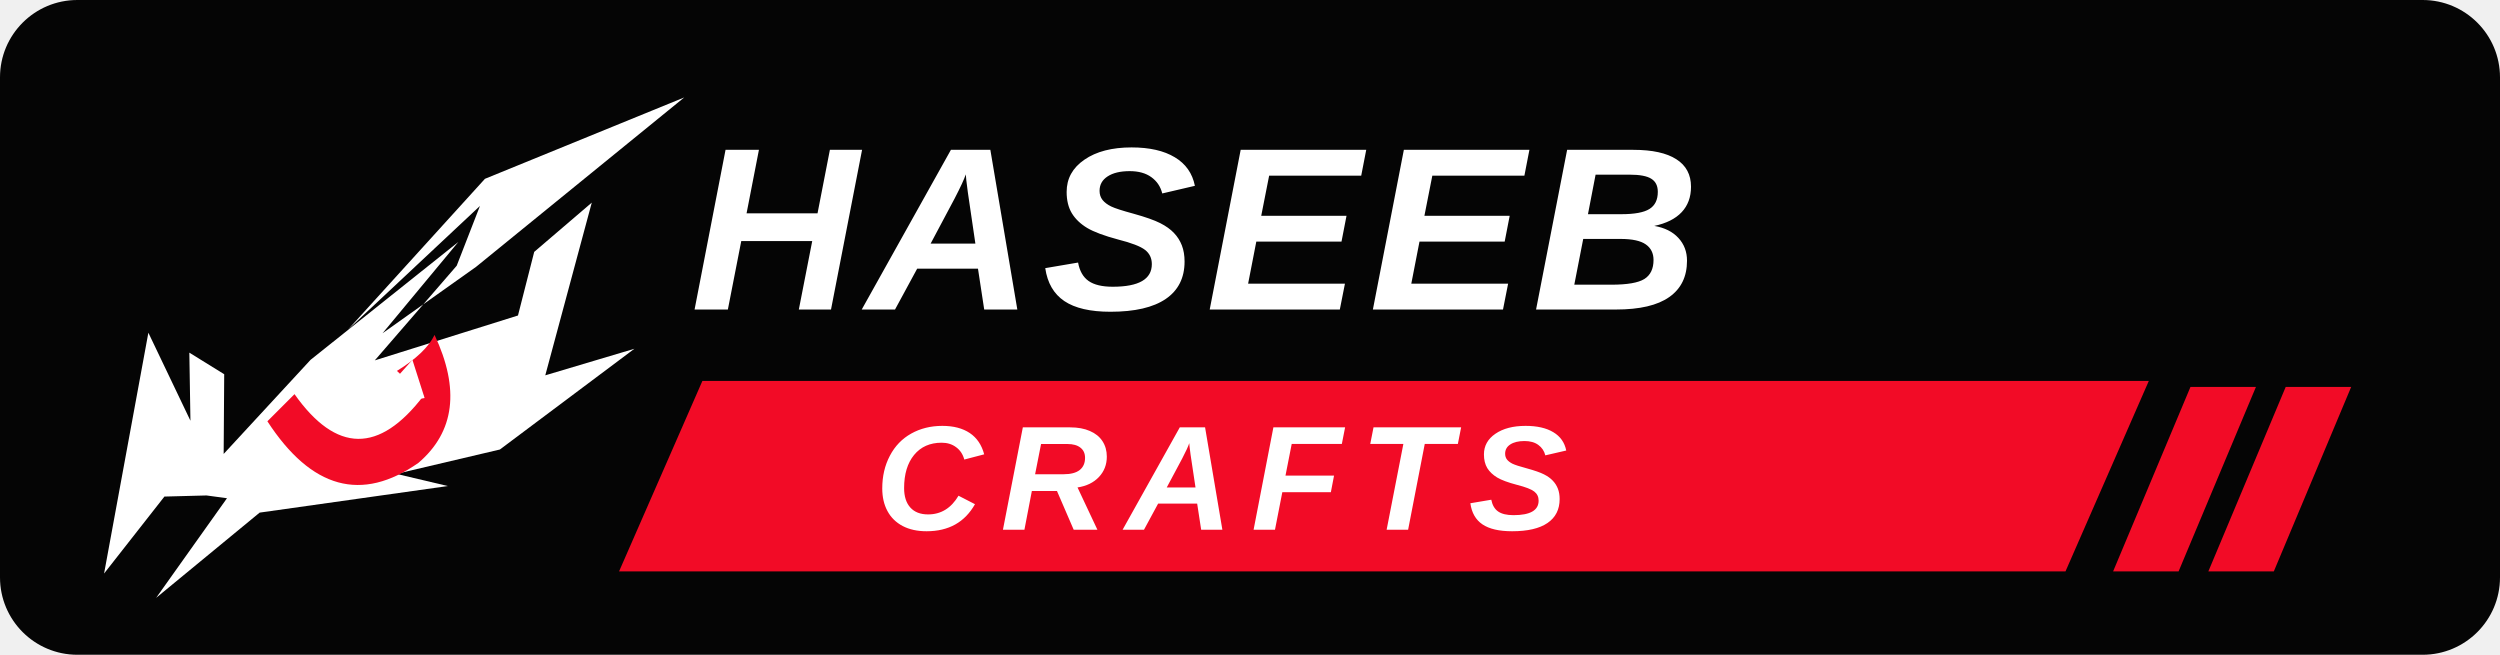
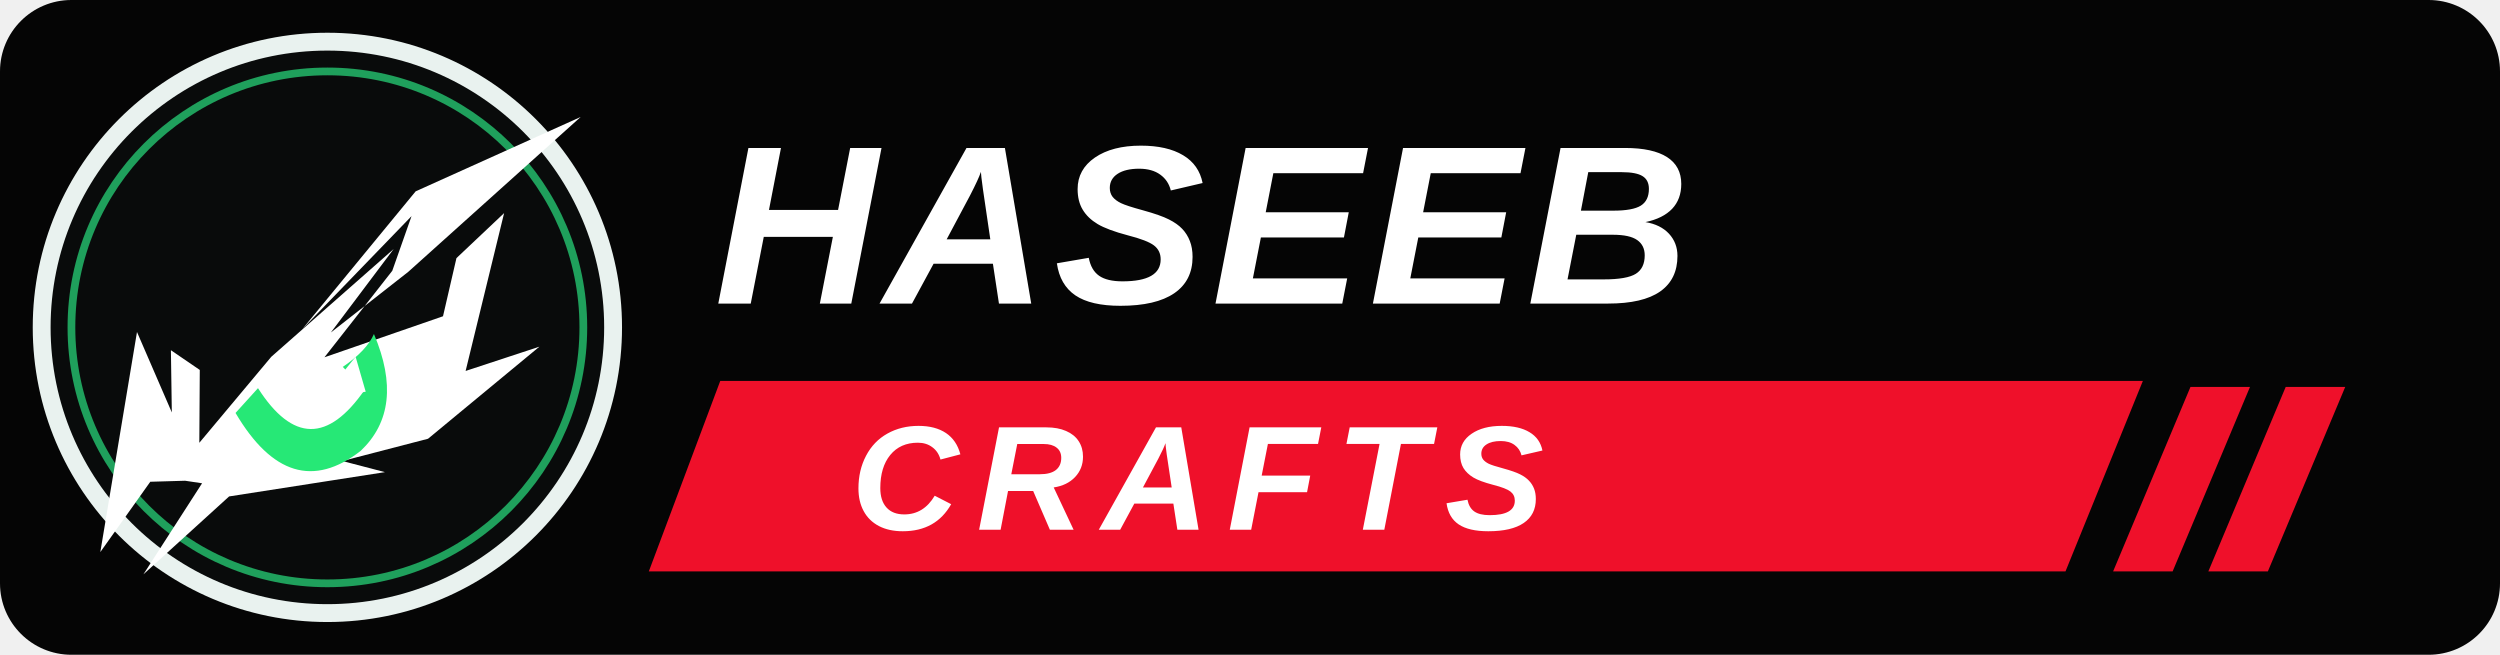
<svg xmlns="http://www.w3.org/2000/svg" viewBox="0 0 420 110" role="img" aria-labelledby="title">
-   <rect width="420" height="110" rx="13" fill="#050505" />
-   <g transform="translate(8 8) scale(.093 .093)">
-     <path fill="#fff" d="M102 950 182 515 258 674 256 551 319 590 318 734 475 564 742 351 605 516 774 396 1150 90 790 237 543 509 781 286 739 394 591 565 910 465 792 710 879 369 983 280 899 592 1060 544 817 726 630 770 723 792 383 840 196 994 324 814 287 809 211 811Z" />
-     <path fill="#f20b26" d="M397 675 446 626Q559 786 679 629L631 584Q683 552 699 519Q768 666 670 750Q516 858 397 675Z" />
-     <path fill="#fff" d="m584 648 75-84 22 69Z" />
+   <rect width="420" height="110" rx="12" fill="#050505" />
+   <g>
+     <circle cx="55" cy="55" r="48" fill="#090b0b" stroke="#e9f2ef" stroke-width="3" />
+     <circle cx="55" cy="55" r="43" fill="none" stroke="#2bef87" stroke-width="1.3" opacity=".65" />
+     <g transform="translate(9 12) scale(.077 .085)">
+       <path fill="#fff" d="M102 950 182 515 258 674 256 551 319 590 318 734 475 564 742 351 605 516 774 396 1150 90 790 237 543 509 781 286 739 394 591 565 910 465 792 710 879 369 983 280 899 592 1060 544 817 726 630 770 723 792 383 840 196 994 324 814 287 809 211 811Z" />
+       <path fill="#26e876" d="M397 675 446 626Q559 786 679 629L631 584Q683 552 699 519Q768 666 670 750Q516 858 397 675Z" />
+       <path fill="#fff" d="m584 648 75-84 22 69Z" />
+     </g>
  </g>
-   <text x="116" y="52" fill="#fff" font-family="Arial,Helvetica,sans-serif" font-style="italic" font-weight="900" font-size="39" letter-spacing="1.4">HASEEB</text>
-   <path fill="#f20b26" d="M118 64H361L347 96H104Z" />
-   <text x="147" y="89" fill="#fff" font-family="Arial,Helvetica,sans-serif" font-style="italic" font-weight="900" font-size="25" letter-spacing="3">CRAFTS</text>
-   <path d="m368 65 11 0-13 31-11 0zm16 0h11l-13 31h-11z" fill="#f20b26" />
+   <text x="120" y="51" fill="#fff" font-family="Arial,Helvetica,sans-serif" font-style="italic" font-weight="900" font-size="38" letter-spacing="1.1">HASEEB</text>
+   <path fill="#ef102a" d="M121 64H360L347 96H109Z" />
+   <text x="143" y="89" fill="#fff" font-family="Arial,Helvetica,sans-serif" font-style="italic" font-weight="900" font-size="25" letter-spacing="3">CRAFTS</text>
+   <path d="m368 65 10 0-13 31h-10zm16 0h10l-13 31h-10z" fill="#ef102a" />
</svg>
